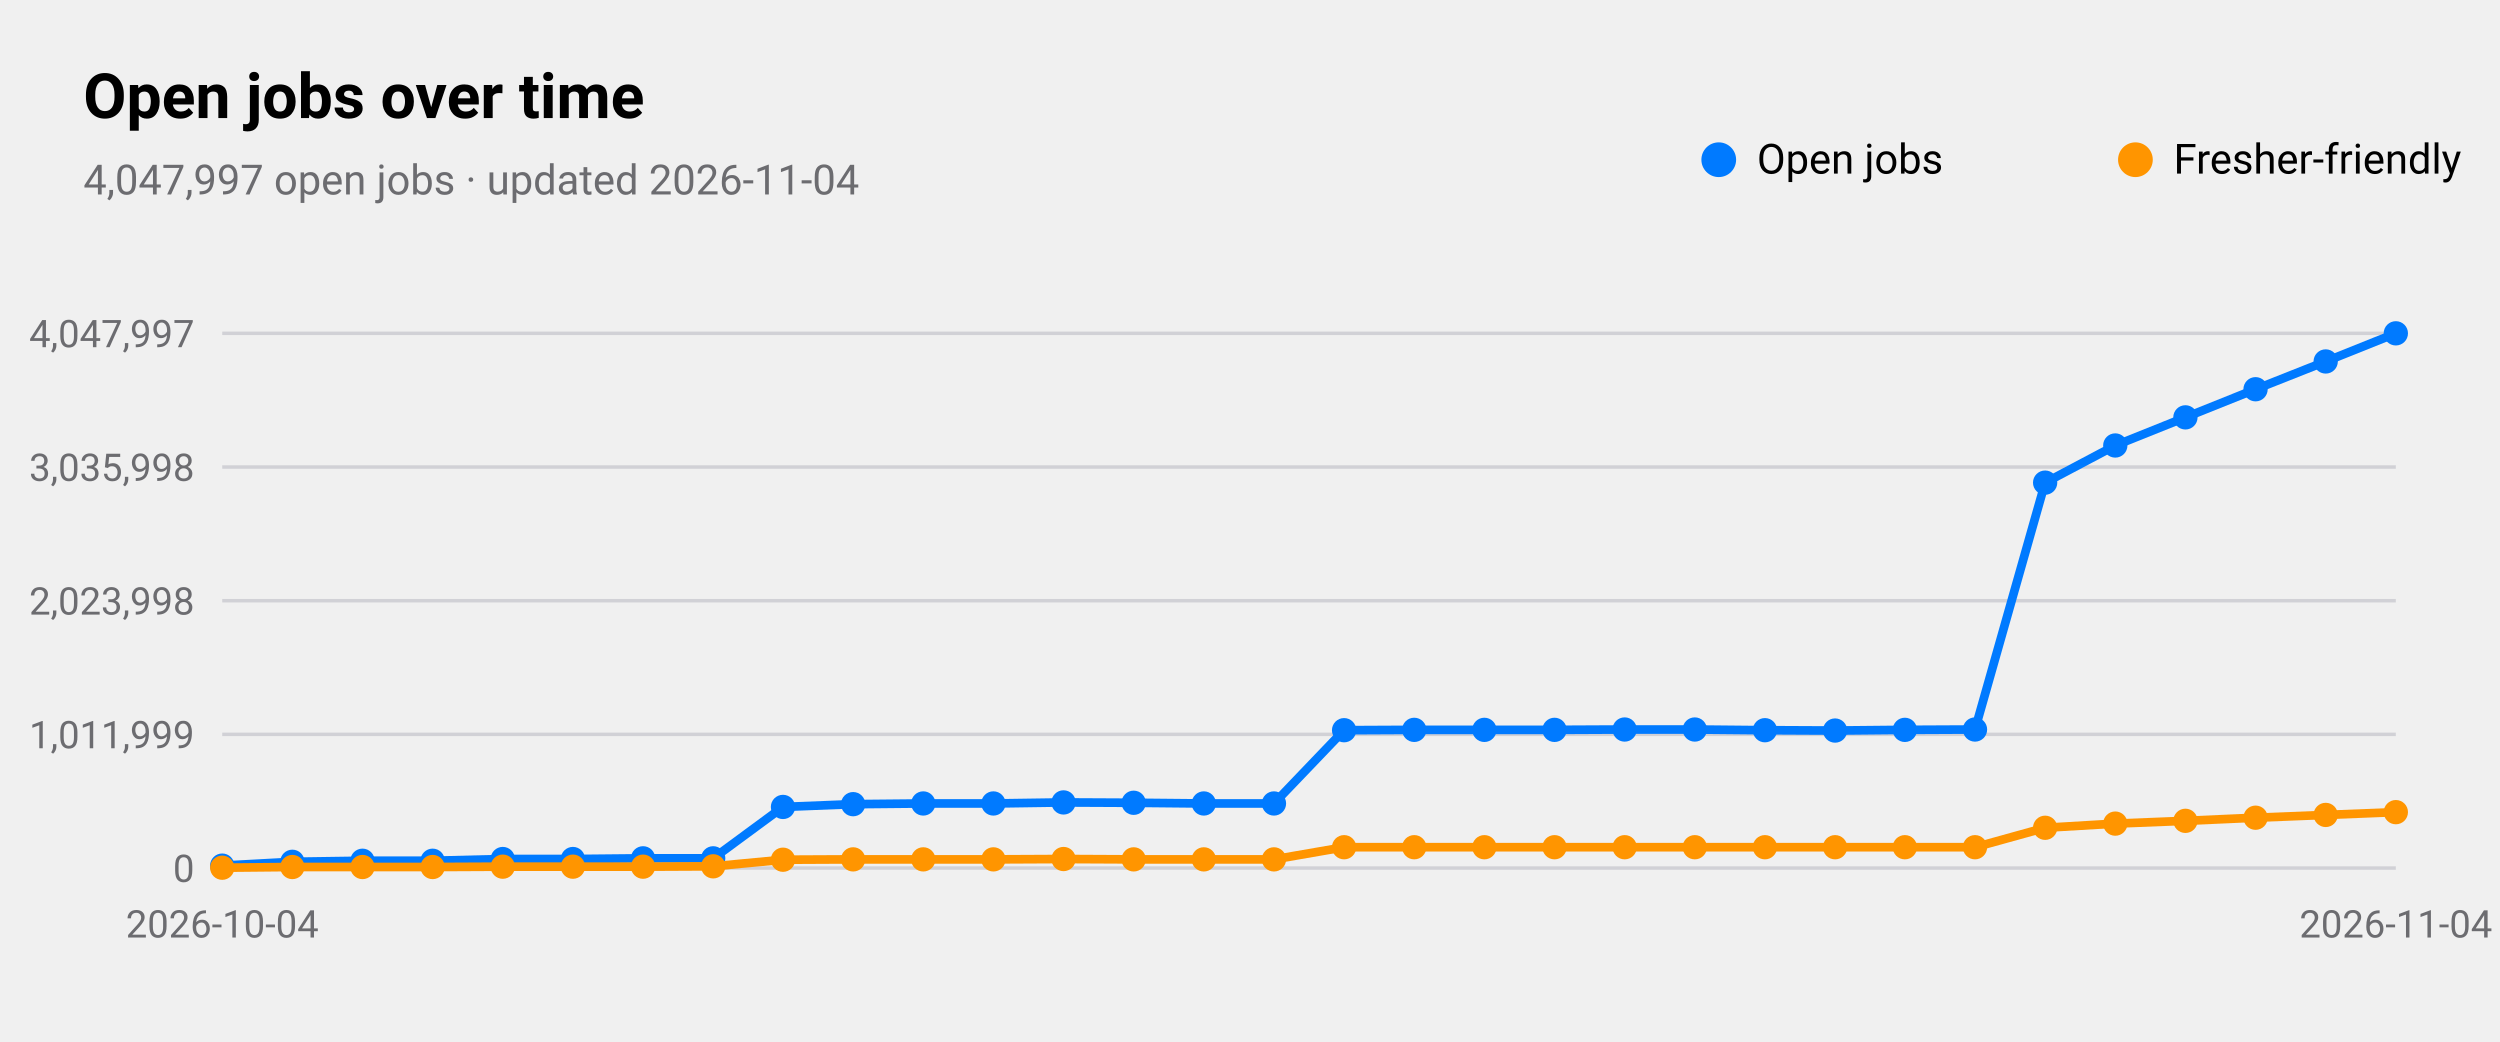
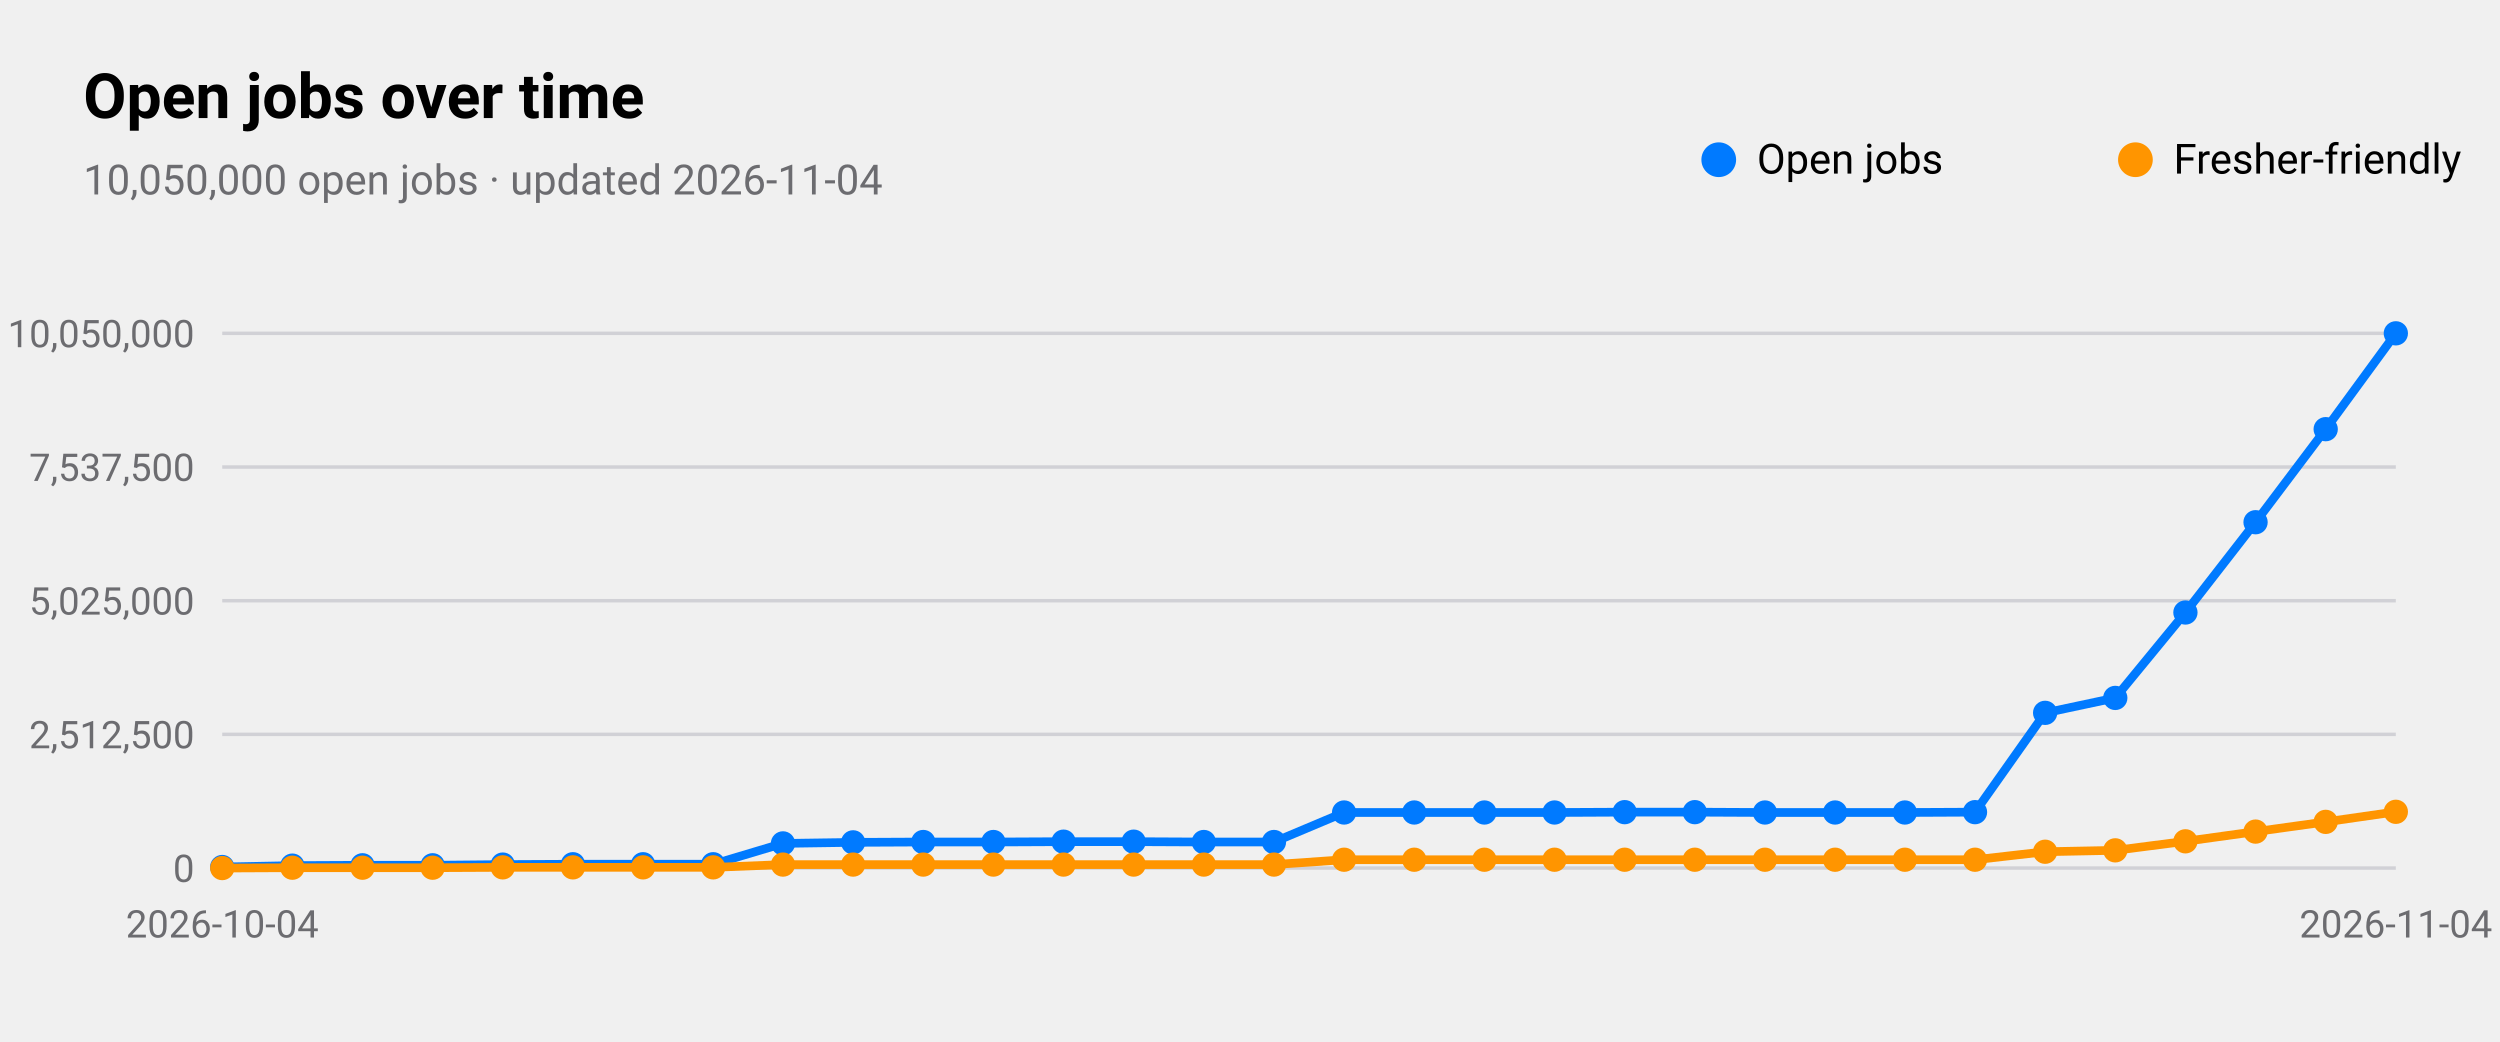
<svg xmlns="http://www.w3.org/2000/svg" viewBox="0 0 720 300" width="720" height="300" role="img" aria-label="Open jobs over time">
  <style>
text{font-family:-apple-system,BlinkMacSystemFont,"SF Pro Text","Helvetica Neue","Segoe UI",Roboto,sans-serif;fill:#000}
.sub,.val,.axis{fill:#6c6c70}.bar{fill:#007aff}.track{fill:#e5e5ea}.grid{stroke:#d1d1d6}
.l1{fill:none;stroke:#007aff;stroke-width:2.5}.d1{fill:#007aff}.l2{fill:none;stroke:#ff9500;stroke-width:2.5}.d2{fill:#ff9500}
.l3{fill:none;stroke:#34c759;stroke-width:2.5}.d3{fill:#34c759}.l4{fill:none;stroke:#af52de;stroke-width:2.5}.d4{fill:#af52de}
.l5{fill:none;stroke:#ff3b30;stroke-width:2.5}.d5{fill:#ff3b30}.l6{fill:none;stroke:#00b8d4;stroke-width:2.5}.d6{fill:#00b8d4}
@media(prefers-color-scheme:dark){text{fill:#fff}.sub,.val,.axis{fill:#98989d}.bar{fill:#0a84ff}.track{fill:#2c2c2e}.grid{stroke:#38383a}
.l1{stroke:#0a84ff}.d1{fill:#0a84ff}.l2{stroke:#ff9f0a}.d2{fill:#ff9f0a}
.l3{stroke:#30d158}.d3{fill:#30d158}.l4{stroke:#bf5af2}.d4{fill:#bf5af2}.l5{stroke:#ff453a}.d5{fill:#ff453a}.l6{stroke:#40cbe0}.d6{fill:#40cbe0}}
</style>
  <text x="24" y="34" font-size="18" font-weight="600">Open jobs over time</text>
-   <text class="sub" x="24" y="56" font-size="12">4,047,997 open jobs · updated 2026-11-04</text>
+   <text class="sub" x="24" y="56" font-size="12">10,050,000 open jobs · updated 2026-11-04</text>
  <line class="grid" x1="64" x2="690" y1="250.0" y2="250.0" />
  <text class="axis" x="56" y="254.0" font-size="11" text-anchor="end">0</text>
  <line class="grid" x1="64" x2="690" y1="211.5" y2="211.5" />
-   <text class="axis" x="56" y="215.5" font-size="11" text-anchor="end">1,011,999</text>
+   <text class="axis" x="56" y="215.5" font-size="11" text-anchor="end">2,512,500</text>
  <line class="grid" x1="64" x2="690" y1="173.0" y2="173.0" />
-   <text class="axis" x="56" y="177.0" font-size="11" text-anchor="end">2,023,998</text>
+   <text class="axis" x="56" y="177.0" font-size="11" text-anchor="end">5,025,000</text>
  <line class="grid" x1="64" x2="690" y1="134.5" y2="134.5" />
-   <text class="axis" x="56" y="138.5" font-size="11" text-anchor="end">3,035,998</text>
+   <text class="axis" x="56" y="138.5" font-size="11" text-anchor="end">7,537,500</text>
  <line class="grid" x1="64" x2="690" y1="96.0" y2="96.0" />
-   <text class="axis" x="56" y="100.0" font-size="11" text-anchor="end">4,047,997</text>
+   <text class="axis" x="56" y="100.0" font-size="11" text-anchor="end">10,050,000</text>
  <text class="axis" x="64.0" y="270" font-size="11" text-anchor="middle">2026-10-04</text>
  <text class="axis" x="690.0" y="270" font-size="11" text-anchor="middle">2026-11-04</text>
-   <polyline class="l1" points="64.0,249.3 84.2,248.2 104.4,247.9 124.6,247.9 144.8,247.4 165.0,247.4 185.2,247.2 205.4,247.2 225.5,232.4 245.7,231.6 265.9,231.4 286.1,231.4 306.3,231.1 326.5,231.2 346.7,231.4 366.9,231.4 387.1,210.3 407.3,210.2 427.5,210.2 447.7,210.2 467.9,210.1 488.1,210.1 508.3,210.3 528.5,210.4 548.6,210.2 568.8,210.1 589.0,139.0 609.2,128.3 629.4,120.2 649.6,112.1 669.8,104.1 690.0,96.0" />
-   <circle class="d1" cx="64.0" cy="249.3" r="3.5" />
-   <circle class="d1" cx="84.2" cy="248.2" r="3.5" />
-   <circle class="d1" cx="104.4" cy="247.9" r="3.5" />
-   <circle class="d1" cx="124.6" cy="247.9" r="3.5" />
-   <circle class="d1" cx="144.8" cy="247.4" r="3.5" />
-   <circle class="d1" cx="165.0" cy="247.4" r="3.5" />
-   <circle class="d1" cx="185.2" cy="247.2" r="3.5" />
-   <circle class="d1" cx="205.4" cy="247.2" r="3.5" />
-   <circle class="d1" cx="225.5" cy="232.4" r="3.5" />
-   <circle class="d1" cx="245.7" cy="231.6" r="3.5" />
-   <circle class="d1" cx="265.9" cy="231.4" r="3.5" />
-   <circle class="d1" cx="286.1" cy="231.4" r="3.5" />
-   <circle class="d1" cx="306.3" cy="231.1" r="3.5" />
-   <circle class="d1" cx="326.5" cy="231.2" r="3.5" />
-   <circle class="d1" cx="346.7" cy="231.4" r="3.5" />
-   <circle class="d1" cx="366.9" cy="231.4" r="3.5" />
-   <circle class="d1" cx="387.1" cy="210.3" r="3.5" />
-   <circle class="d1" cx="407.3" cy="210.2" r="3.5" />
-   <circle class="d1" cx="427.5" cy="210.2" r="3.5" />
-   <circle class="d1" cx="447.7" cy="210.2" r="3.5" />
-   <circle class="d1" cx="467.9" cy="210.1" r="3.5" />
-   <circle class="d1" cx="488.1" cy="210.1" r="3.5" />
-   <circle class="d1" cx="508.3" cy="210.3" r="3.5" />
-   <circle class="d1" cx="528.5" cy="210.4" r="3.5" />
-   <circle class="d1" cx="548.6" cy="210.2" r="3.5" />
-   <circle class="d1" cx="568.8" cy="210.1" r="3.5" />
-   <circle class="d1" cx="589.0" cy="139.0" r="3.5" />
-   <circle class="d1" cx="609.2" cy="128.3" r="3.5" />
-   <circle class="d1" cx="629.4" cy="120.2" r="3.5" />
-   <circle class="d1" cx="649.6" cy="112.1" r="3.5" />
-   <circle class="d1" cx="669.8" cy="104.1" r="3.5" />
+   <polyline class="l1" points="64.0,249.7 84.2,249.3 104.4,249.2 124.6,249.2 144.8,249.0 165.0,248.9 185.2,248.9 205.4,248.9 225.5,242.9 245.7,242.6 265.9,242.5 286.1,242.5 306.3,242.4 326.5,242.4 346.7,242.5 366.9,242.5 387.1,234.0 407.3,234.0 427.5,234.0 447.7,234.0 467.9,233.9 488.1,233.9 508.3,234.0 528.5,234.0 548.6,234.0 568.8,233.9 589.0,205.3 609.2,201.0 629.4,176.4 649.6,150.4 669.8,123.6 690.0,96.0" />
+   <circle class="d1" cx="64.0" cy="249.7" r="3.5" />
+   <circle class="d1" cx="84.2" cy="249.3" r="3.5" />
+   <circle class="d1" cx="104.4" cy="249.2" r="3.5" />
+   <circle class="d1" cx="124.6" cy="249.2" r="3.5" />
+   <circle class="d1" cx="144.8" cy="249.0" r="3.5" />
+   <circle class="d1" cx="165.0" cy="248.9" r="3.5" />
+   <circle class="d1" cx="185.2" cy="248.9" r="3.5" />
+   <circle class="d1" cx="205.4" cy="248.9" r="3.5" />
+   <circle class="d1" cx="225.5" cy="242.9" r="3.5" />
+   <circle class="d1" cx="245.7" cy="242.6" r="3.5" />
+   <circle class="d1" cx="265.9" cy="242.5" r="3.5" />
+   <circle class="d1" cx="286.1" cy="242.5" r="3.5" />
+   <circle class="d1" cx="306.3" cy="242.4" r="3.5" />
+   <circle class="d1" cx="326.5" cy="242.4" r="3.5" />
+   <circle class="d1" cx="346.7" cy="242.5" r="3.5" />
+   <circle class="d1" cx="366.9" cy="242.5" r="3.5" />
+   <circle class="d1" cx="387.1" cy="234.0" r="3.5" />
+   <circle class="d1" cx="407.3" cy="234.0" r="3.5" />
+   <circle class="d1" cx="427.5" cy="234.0" r="3.5" />
+   <circle class="d1" cx="447.7" cy="234.0" r="3.5" />
+   <circle class="d1" cx="467.9" cy="233.9" r="3.5" />
+   <circle class="d1" cx="488.1" cy="233.9" r="3.5" />
+   <circle class="d1" cx="508.3" cy="234.0" r="3.5" />
+   <circle class="d1" cx="528.5" cy="234.0" r="3.5" />
+   <circle class="d1" cx="548.6" cy="234.0" r="3.5" />
+   <circle class="d1" cx="568.8" cy="233.9" r="3.5" />
+   <circle class="d1" cx="589.0" cy="205.3" r="3.5" />
+   <circle class="d1" cx="609.2" cy="201.0" r="3.5" />
+   <circle class="d1" cx="629.4" cy="176.4" r="3.5" />
+   <circle class="d1" cx="649.6" cy="150.4" r="3.5" />
+   <circle class="d1" cx="669.8" cy="123.6" r="3.5" />
  <circle class="d1" cx="690.0" cy="96.0" r="3.5" />
  <circle class="d1" cx="495" cy="46" r="5" />
  <text x="506" y="50" font-size="12">Open jobs</text>
-   <polyline class="l2" points="64.0,249.9 84.2,249.7 104.4,249.7 124.6,249.7 144.8,249.6 165.0,249.6 185.2,249.6 205.4,249.5 225.5,247.6 245.7,247.5 265.9,247.5 286.1,247.5 306.3,247.4 326.5,247.5 346.7,247.5 366.9,247.5 387.1,244.0 407.3,244.0 427.5,244.0 447.7,244.0 467.9,244.0 488.1,244.0 508.3,244.0 528.5,244.0 548.6,244.0 568.8,244.0 589.0,238.4 609.2,237.2 629.4,236.4 649.6,235.5 669.8,234.7 690.0,233.9" />
-   <circle class="d2" cx="64.0" cy="249.9" r="3.5" />
-   <circle class="d2" cx="84.2" cy="249.7" r="3.5" />
-   <circle class="d2" cx="104.4" cy="249.7" r="3.5" />
-   <circle class="d2" cx="124.6" cy="249.7" r="3.5" />
-   <circle class="d2" cx="144.8" cy="249.6" r="3.5" />
-   <circle class="d2" cx="165.0" cy="249.6" r="3.5" />
-   <circle class="d2" cx="185.2" cy="249.6" r="3.5" />
-   <circle class="d2" cx="205.4" cy="249.5" r="3.5" />
-   <circle class="d2" cx="225.5" cy="247.6" r="3.5" />
-   <circle class="d2" cx="245.7" cy="247.5" r="3.5" />
-   <circle class="d2" cx="265.9" cy="247.5" r="3.5" />
-   <circle class="d2" cx="286.1" cy="247.5" r="3.5" />
-   <circle class="d2" cx="306.3" cy="247.4" r="3.5" />
-   <circle class="d2" cx="326.5" cy="247.5" r="3.5" />
-   <circle class="d2" cx="346.7" cy="247.5" r="3.5" />
-   <circle class="d2" cx="366.9" cy="247.5" r="3.5" />
-   <circle class="d2" cx="387.1" cy="244.0" r="3.5" />
-   <circle class="d2" cx="407.3" cy="244.0" r="3.5" />
-   <circle class="d2" cx="427.5" cy="244.0" r="3.5" />
-   <circle class="d2" cx="447.7" cy="244.0" r="3.5" />
-   <circle class="d2" cx="467.9" cy="244.0" r="3.5" />
-   <circle class="d2" cx="488.1" cy="244.0" r="3.5" />
-   <circle class="d2" cx="508.3" cy="244.0" r="3.5" />
-   <circle class="d2" cx="528.5" cy="244.0" r="3.5" />
-   <circle class="d2" cx="548.6" cy="244.0" r="3.5" />
-   <circle class="d2" cx="568.8" cy="244.0" r="3.5" />
-   <circle class="d2" cx="589.0" cy="238.4" r="3.5" />
-   <circle class="d2" cx="609.2" cy="237.2" r="3.5" />
-   <circle class="d2" cx="629.4" cy="236.4" r="3.5" />
-   <circle class="d2" cx="649.6" cy="235.5" r="3.5" />
-   <circle class="d2" cx="669.8" cy="234.7" r="3.5" />
-   <circle class="d2" cx="690.0" cy="233.9" r="3.5" />
+   <polyline class="l2" points="64.0,250.0 84.2,249.9 104.4,249.9 124.6,249.9 144.8,249.8 165.0,249.8 185.2,249.8 205.4,249.8 225.5,249.0 245.7,249.0 265.9,249.0 286.1,249.0 306.3,249.0 326.5,249.0 346.7,249.0 366.9,249.0 387.1,247.6 407.3,247.6 427.5,247.6 447.7,247.6 467.9,247.6 488.1,247.6 508.3,247.6 528.5,247.6 548.6,247.6 568.8,247.6 589.0,245.3 609.2,244.9 629.4,242.3 649.6,239.5 669.8,236.7 690.0,233.8" />
+   <circle class="d2" cx="64.0" cy="250.0" r="3.5" />
+   <circle class="d2" cx="84.2" cy="249.9" r="3.5" />
+   <circle class="d2" cx="104.4" cy="249.9" r="3.5" />
+   <circle class="d2" cx="124.6" cy="249.9" r="3.5" />
+   <circle class="d2" cx="144.8" cy="249.8" r="3.5" />
+   <circle class="d2" cx="165.0" cy="249.8" r="3.5" />
+   <circle class="d2" cx="185.2" cy="249.8" r="3.5" />
+   <circle class="d2" cx="205.4" cy="249.8" r="3.5" />
+   <circle class="d2" cx="225.5" cy="249.0" r="3.5" />
+   <circle class="d2" cx="245.7" cy="249.0" r="3.5" />
+   <circle class="d2" cx="265.9" cy="249.0" r="3.5" />
+   <circle class="d2" cx="286.1" cy="249.0" r="3.5" />
+   <circle class="d2" cx="306.3" cy="249.0" r="3.5" />
+   <circle class="d2" cx="326.5" cy="249.0" r="3.5" />
+   <circle class="d2" cx="346.7" cy="249.0" r="3.5" />
+   <circle class="d2" cx="366.9" cy="249.0" r="3.5" />
+   <circle class="d2" cx="387.1" cy="247.6" r="3.5" />
+   <circle class="d2" cx="407.3" cy="247.6" r="3.5" />
+   <circle class="d2" cx="427.5" cy="247.6" r="3.5" />
+   <circle class="d2" cx="447.7" cy="247.6" r="3.5" />
+   <circle class="d2" cx="467.9" cy="247.6" r="3.5" />
+   <circle class="d2" cx="488.1" cy="247.6" r="3.5" />
+   <circle class="d2" cx="508.3" cy="247.6" r="3.5" />
+   <circle class="d2" cx="528.5" cy="247.6" r="3.5" />
+   <circle class="d2" cx="548.6" cy="247.6" r="3.5" />
+   <circle class="d2" cx="568.8" cy="247.6" r="3.5" />
+   <circle class="d2" cx="589.0" cy="245.3" r="3.5" />
+   <circle class="d2" cx="609.2" cy="244.9" r="3.5" />
+   <circle class="d2" cx="629.4" cy="242.3" r="3.5" />
+   <circle class="d2" cx="649.6" cy="239.5" r="3.5" />
+   <circle class="d2" cx="669.8" cy="236.7" r="3.5" />
+   <circle class="d2" cx="690.0" cy="233.8" r="3.5" />
  <circle class="d2" cx="615" cy="46" r="5" />
  <text x="626" y="50" font-size="12">Fresher-friendly</text>
</svg>
